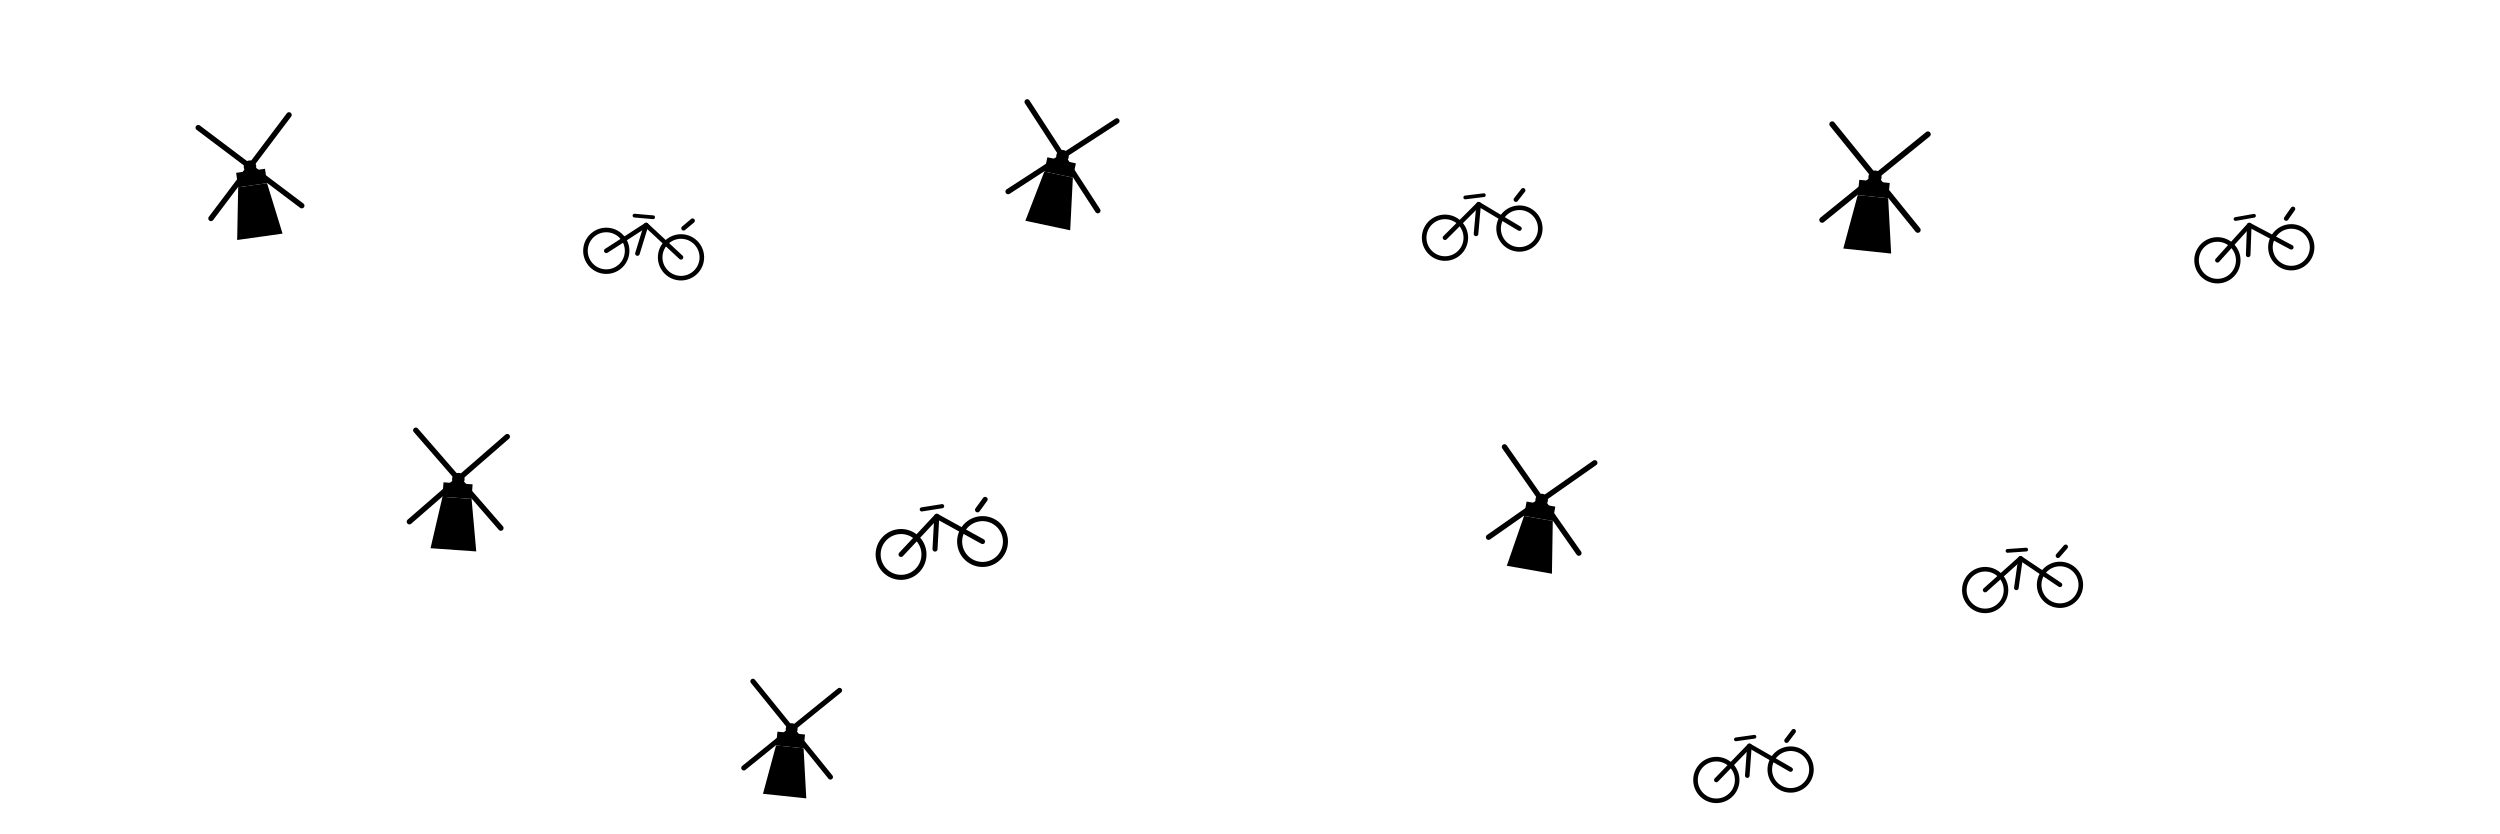
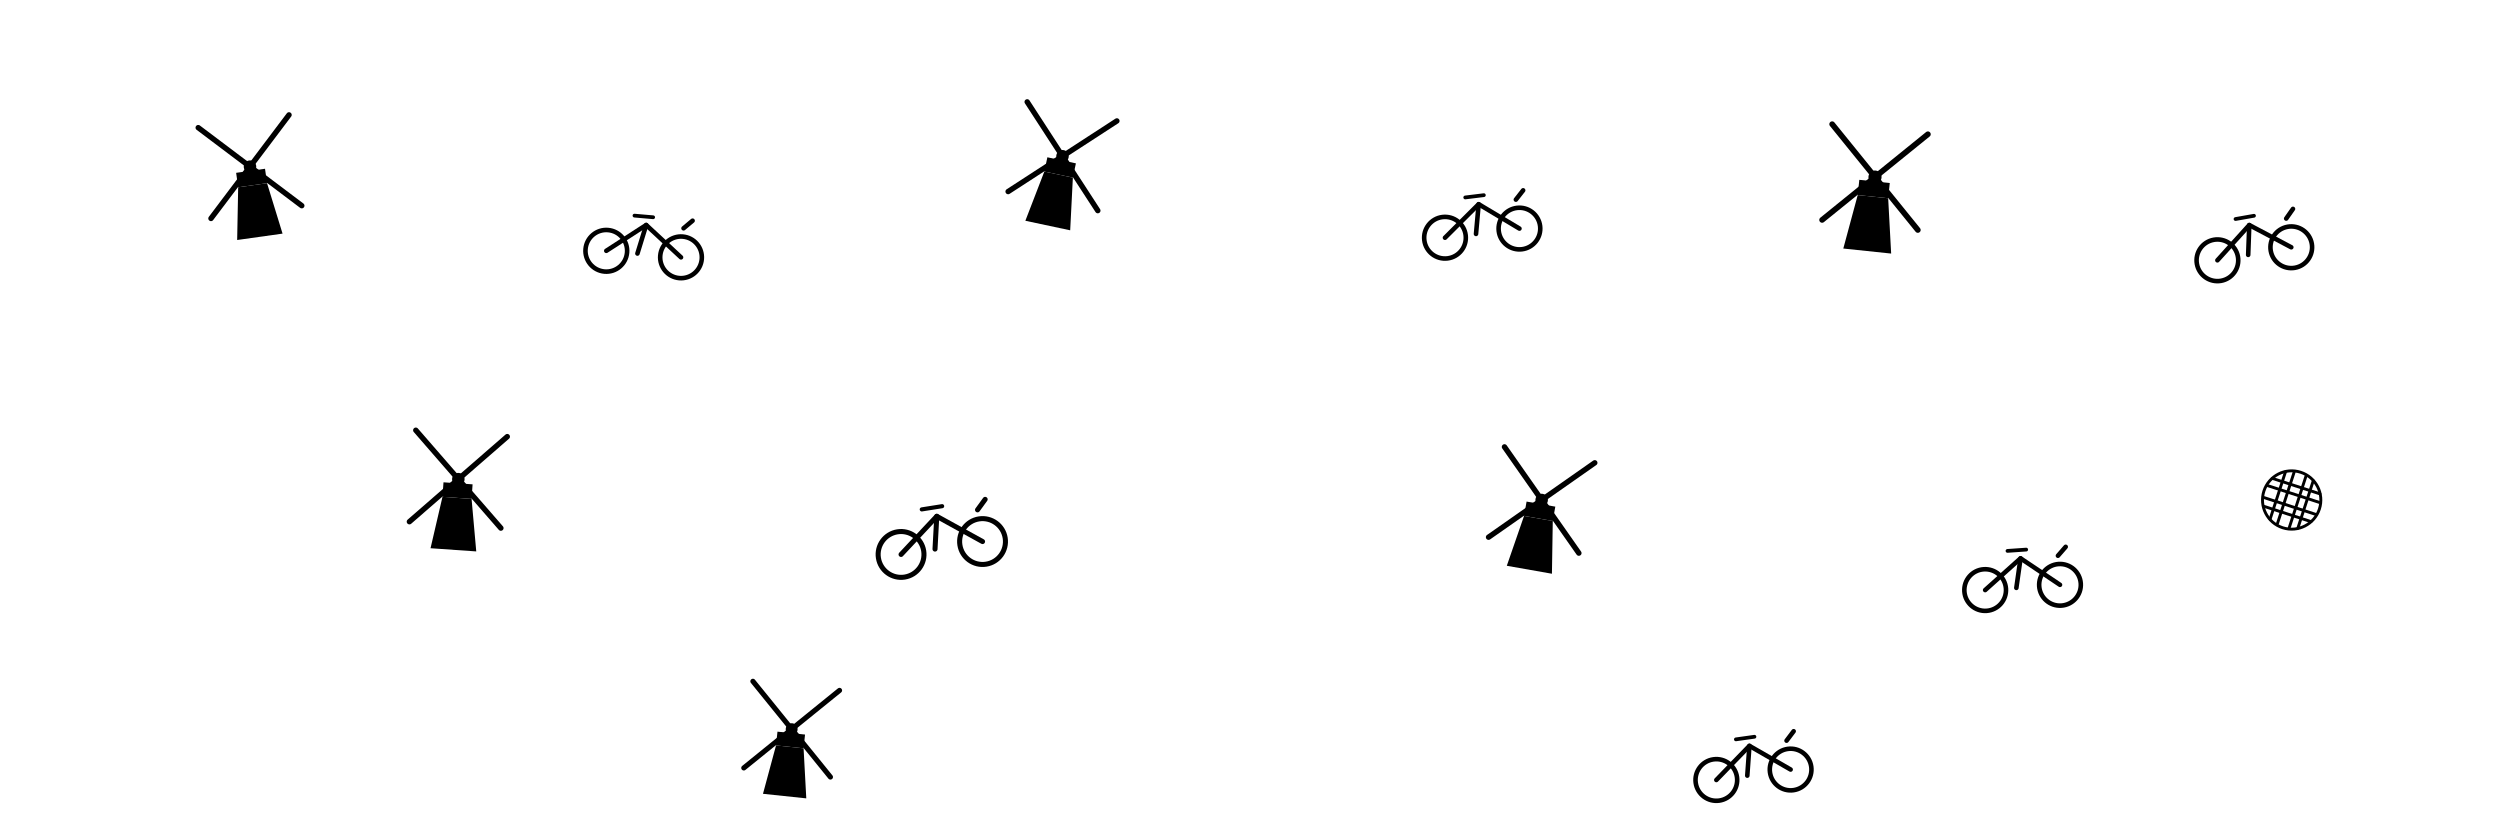
<svg xmlns="http://www.w3.org/2000/svg" viewBox="0 0 1200 400" preserveAspectRatio="xMidYMid meet" aria-hidden="true">
  <defs>
    <g id="windmill" fill="currentColor" stroke="currentColor" stroke-linecap="round" stroke-linejoin="round">
      <line x1="-22" y1="-22" x2="22" y2="22" stroke-width="2.6" />
      <line x1="-22" y1="22" x2="22" y2="-22" stroke-width="2.6" />
      <circle cx="0" cy="0" r="3" stroke="none" />
      <rect x="-7" y="2" width="14" height="7" stroke="none" />
      <path d="M -7 9 L 7 9 L 11 34 L -11 34 Z" stroke="none" />
    </g>
    <g id="bicycle" fill="none" stroke="currentColor" stroke-width="2.2" stroke-linecap="round" stroke-linejoin="round">
      <circle cx="-18" cy="12" r="10" />
      <circle cx="18" cy="12" r="10" />
      <path d="M -18 12 L 0 -2 L 18 12" />
      <path d="M 0 -2 L -3 12" />
      <path d="M 18 -2 L 22 -6" />
      <line x1="-6" y1="-6" x2="3" y2="-6" stroke-width="1.8" />
    </g>
+     <g id="stroopwafel" fill="none" stroke="currentColor" stroke-width="1.4" stroke-linecap="round">
+       <circle cx="0" cy="0" r="14" />
+       <line x1="-12" y1="-7" x2="12" y2="-7" />
+       <line x1="-13" y1="-3" x2="13" y2="-3" />
+       <line x1="-13" y1="3" x2="13" y2="3" />
+       <line x1="-12" y1="7" x2="12" y2="7" />
+       <line x1="-7" y1="-12" x2="-7" y2="12" />
+       <line x1="-3" y1="-13" x2="-3" y2="13" />
+       <line x1="3" y1="-13" x2="3" y2="13" />
+       <line x1="7" y1="-12" x2="7" y2="12" />
+     </g>
  </defs>
  <use href="#windmill" transform="translate(120 80) rotate(-8)" />
  <use href="#bicycle" transform="translate(310 110) rotate(5)" />
  <use href="#windmill" transform="translate(510 75) rotate(12)" />
  <use href="#bicycle" transform="translate(710 100) rotate(-7)" />
  <use href="#windmill" transform="translate(900 85) rotate(6) scale(1.05)" />
  <use href="#bicycle" transform="translate(1080 110) rotate(-10)" />
  <use href="#windmill" transform="translate(220 230) rotate(4)" />
  <use href="#bicycle" transform="translate(450 250) rotate(-9) scale(1.1)" />
  <use href="#windmill" transform="translate(740 240) rotate(10)" />
  <use href="#bicycle" transform="translate(970 270) rotate(-4)" />
  <use href="#windmill" transform="translate(380 350) rotate(6) scale(0.95)" />
  <use href="#bicycle" transform="translate(840 360) rotate(-8)" />
+   <use href="#stroopwafel" transform="translate(1100 240) rotate(18)" />
</svg>
